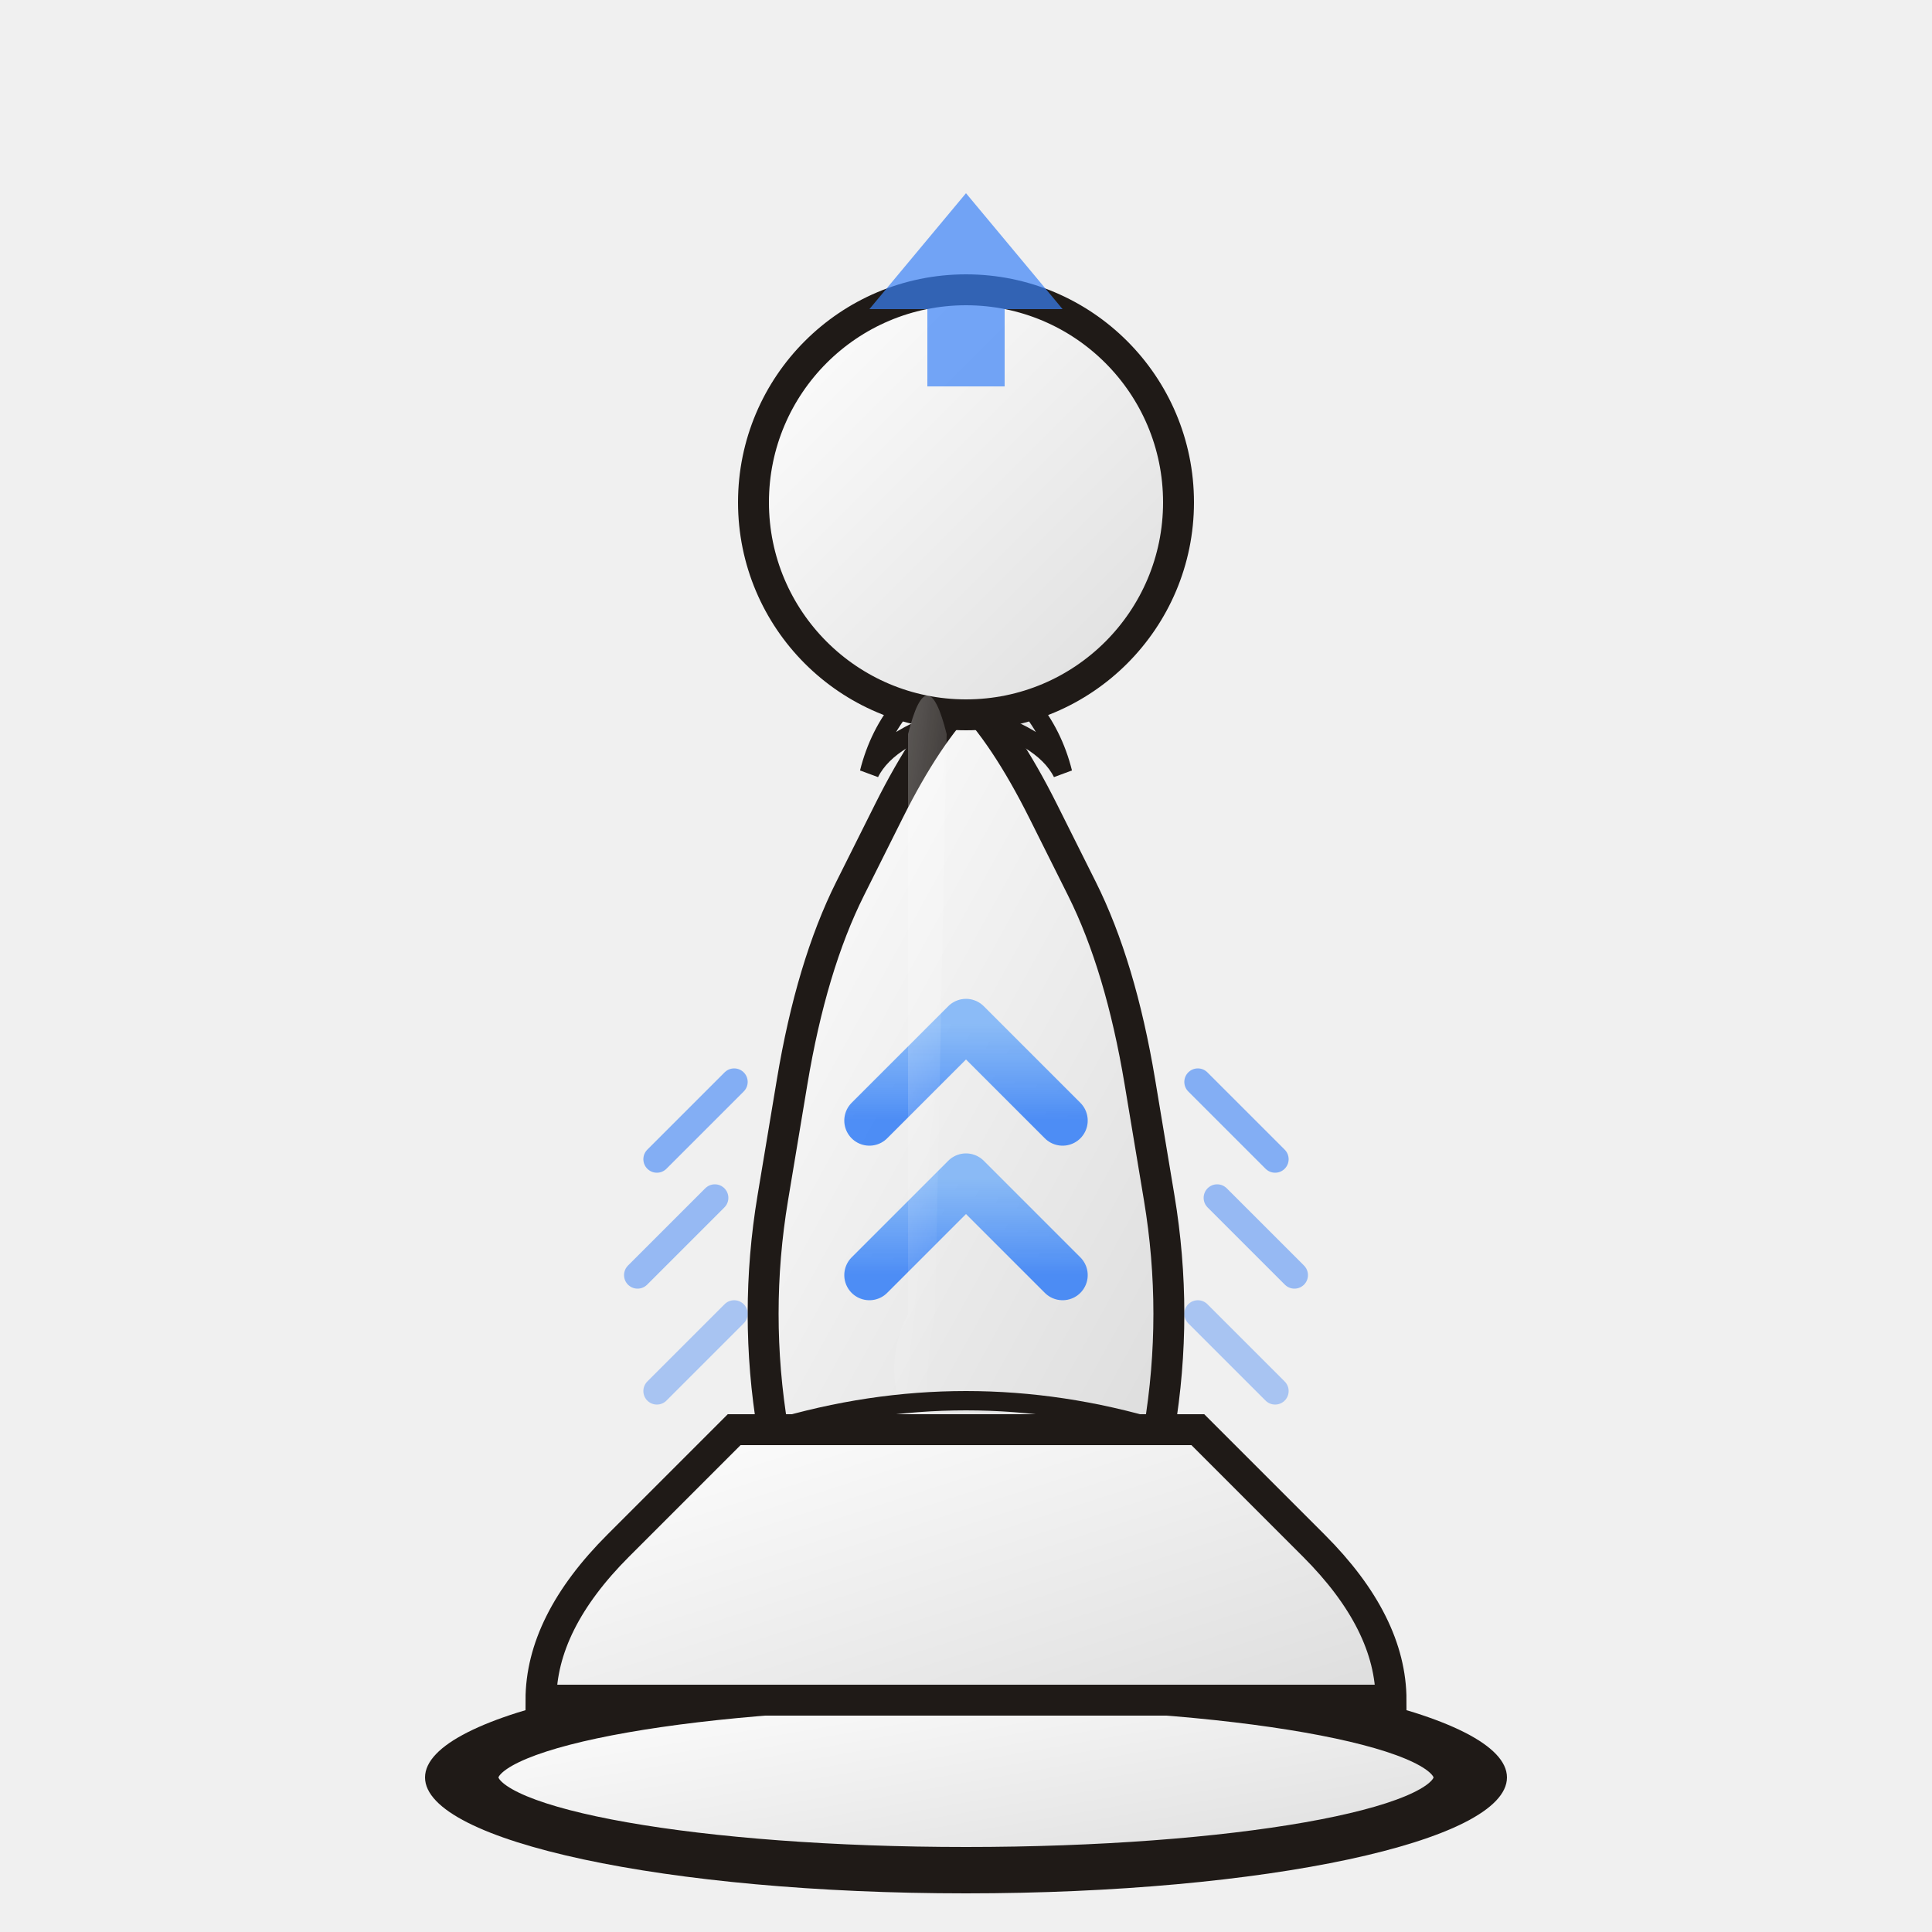
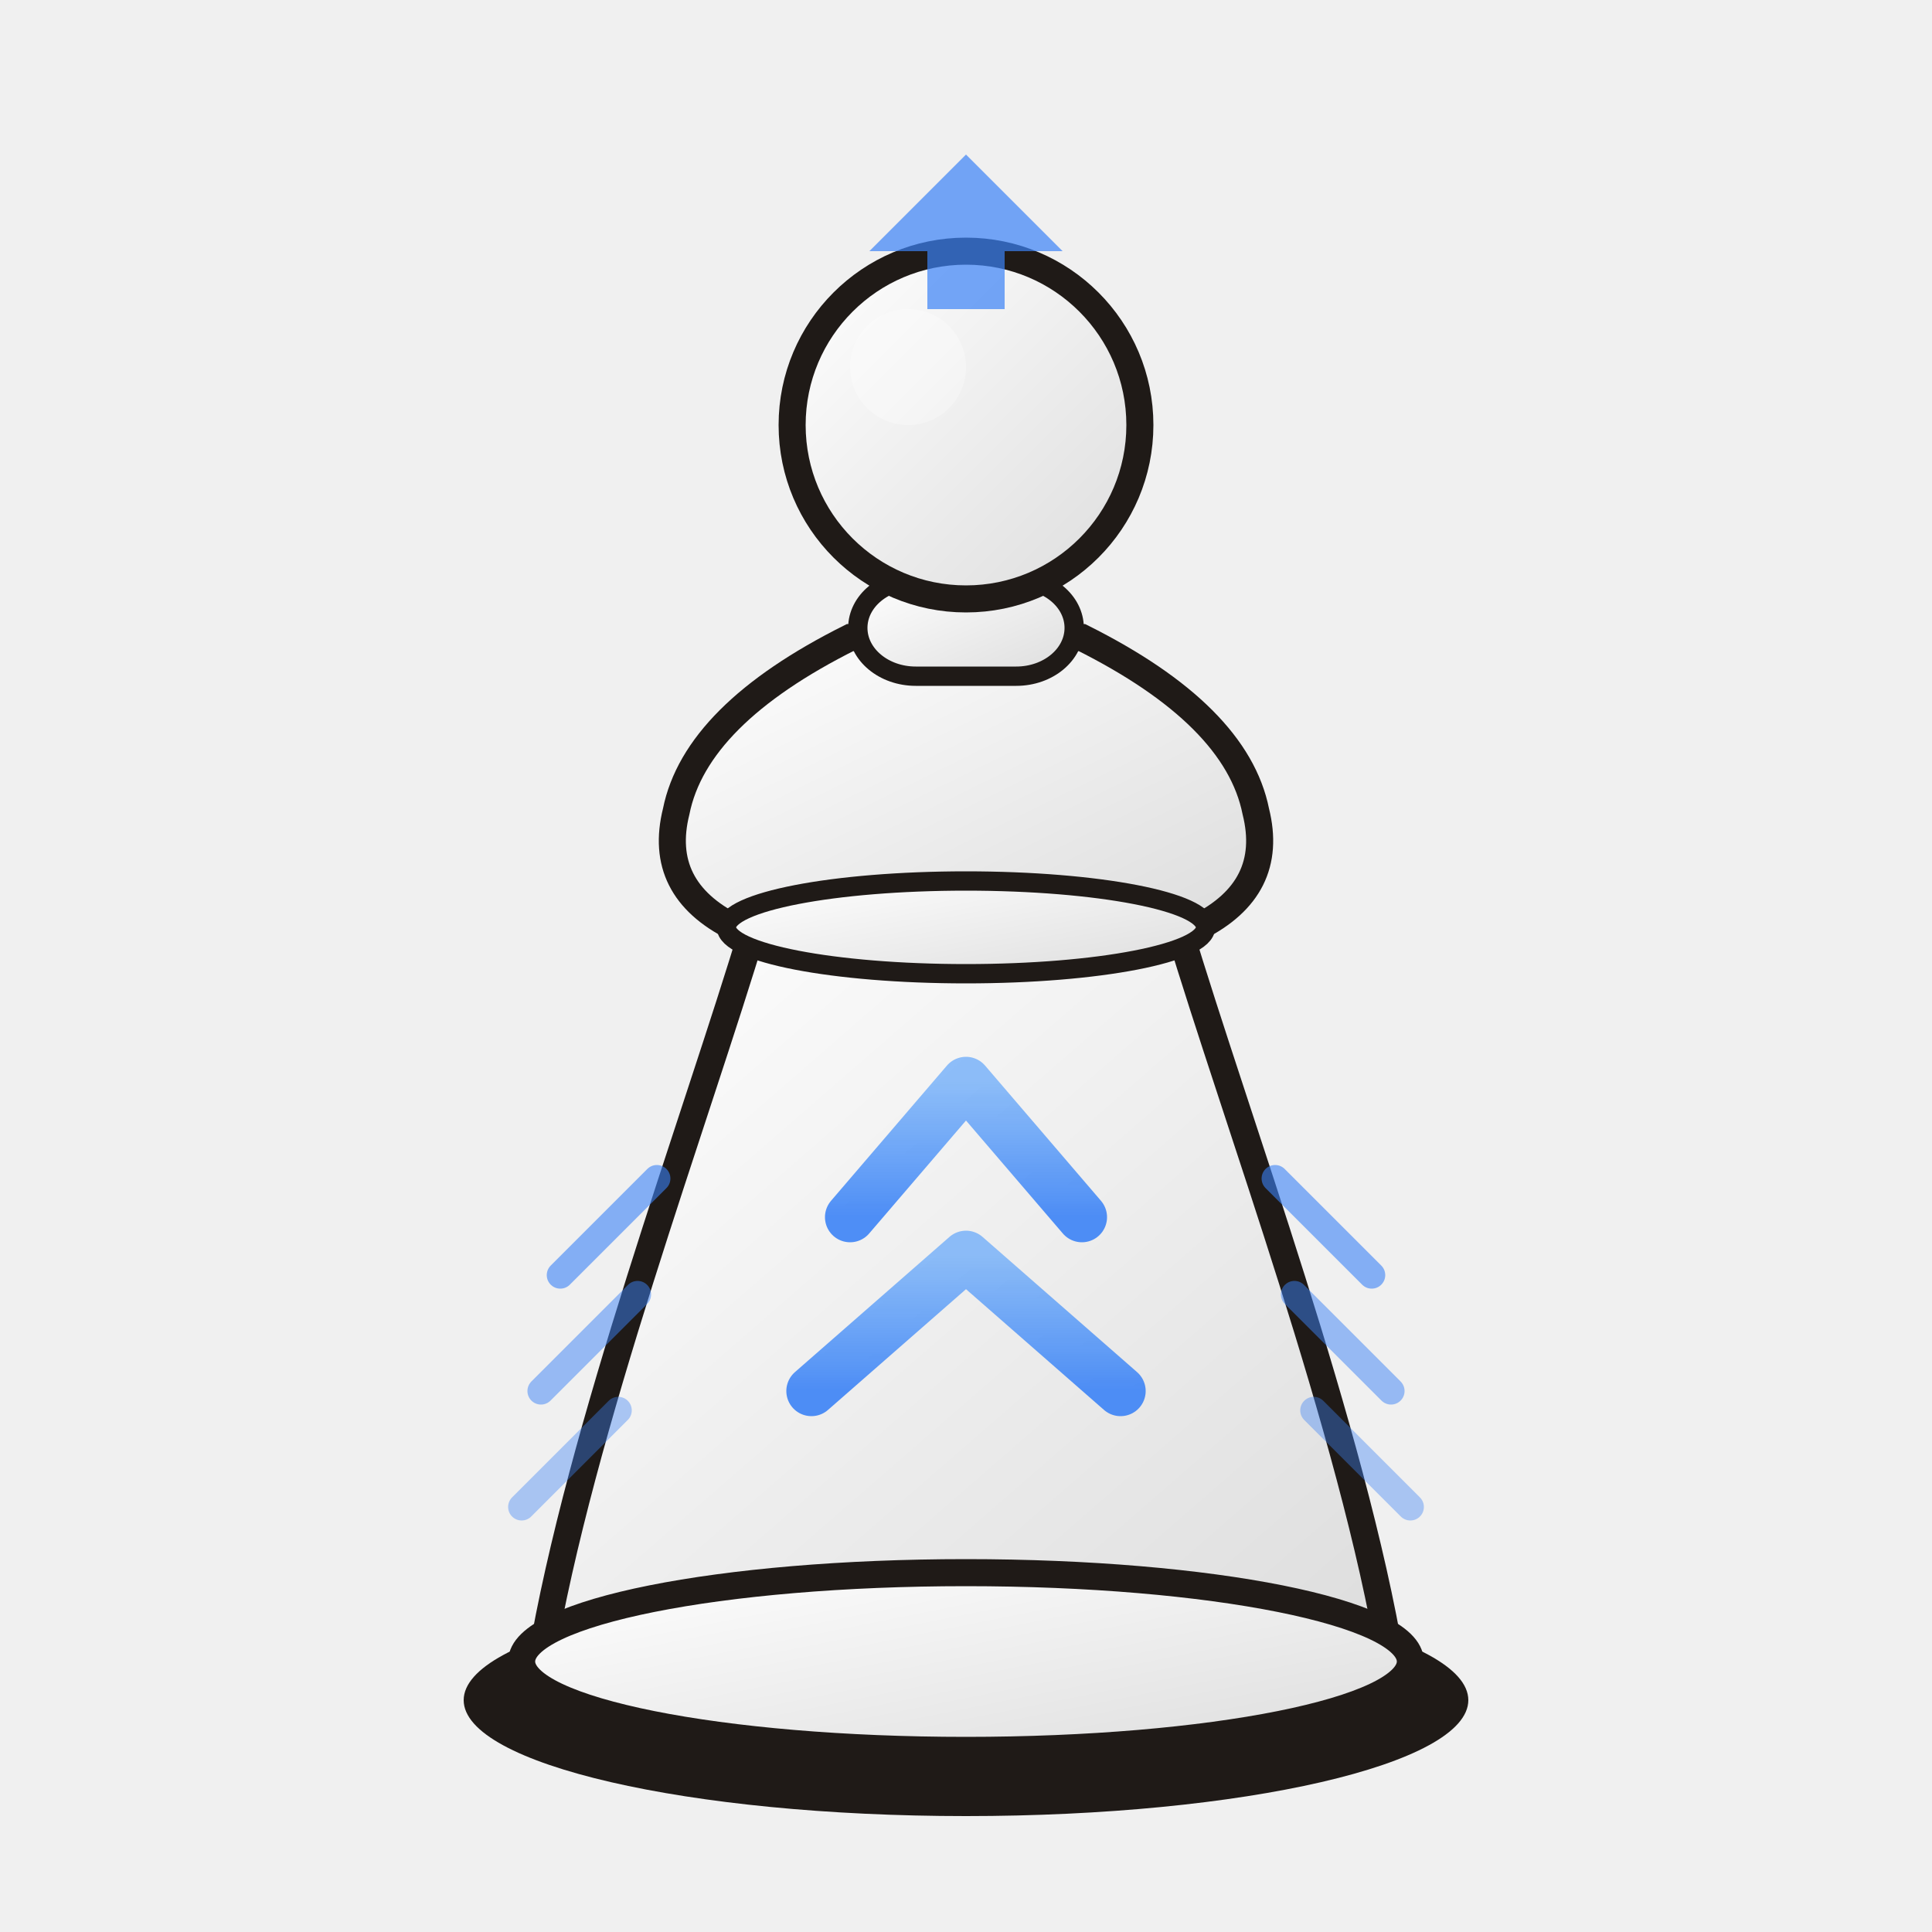
<svg xmlns="http://www.w3.org/2000/svg" viewBox="0 0 50 50" width="177.17" height="177.17">
  <defs>
-     <linearGradient id="wPC-body" x1="0" y1="0" x2="1" y2="1">
+     <linearGradient id="wPC-b" x1="0" y1="0" x2="1" y2="1">
      <stop offset="0" stop-color="#fff" />
      <stop offset="1" stop-color="#ddd" />
    </linearGradient>
-     <linearGradient id="wPC-shine" x1="0.2" y1="0" x2="0.8" y2="1">
-       <stop offset="0" stop-color="#fff" stop-opacity="0.8" />
-       <stop offset="1" stop-color="#fff" stop-opacity="0" />
-     </linearGradient>
-     <linearGradient id="wPC-chevron" x1="0.5" y1="1" x2="0.5" y2="0">
+     <linearGradient id="wPC-c" x1="0.5" y1="1" x2="0.5" y2="0">
      <stop offset="0" stop-color="#3b82f6" stop-opacity="0.9" />
      <stop offset="1" stop-color="#60a5fa" stop-opacity="0.7" />
    </linearGradient>
  </defs>
-   <ellipse cx="25" cy="46" rx="14" ry="3" fill="#1f1a17" />
-   <ellipse cx="25" cy="46" rx="12.5" ry="2.2" fill="url(#wPC-body)" stroke="#1f1a17" stroke-width="0.8" />
-   <path d="M14 44 Q14 42 16 40 L18 38 Q18.5 37.5 19 37 L31 37 Q31.5 37.5 32 38 L34 40 Q36 42 36 44 Z" fill="url(#wPC-body)" stroke="#1f1a17" stroke-width="0.8" />
-   <path d="M20 37 Q19.5 34 20 31 L20.5 28 Q21 25 22 23 L23 21 Q24 19 25 18 Q26 19 27 21 L28 23 Q29 25 29.5 28 L30 31 Q30.5 34 30 37 Z" fill="url(#wPC-body)" stroke="#1f1a17" stroke-width="0.8" stroke-linejoin="round" />
-   <path d="M22.5 20 Q23 18 25 17 Q27 18 27.5 20 Q27 19 25 18.5 Q23 19 22.5 20 Z" fill="url(#wPC-body)" stroke="#1f1a17" stroke-width="0.5" />
-   <circle cx="25" cy="13" r="5.5" fill="url(#wPC-body)" stroke="#1f1a17" stroke-width="0.8" />
-   <path d="M22.5 33 L25 30.5 L27.5 33" fill="none" stroke="url(#wPC-chevron)" stroke-width="1.3" stroke-linecap="round" stroke-linejoin="round" />
-   <path d="M22.5 29 L25 26.5 L27.5 29" fill="none" stroke="url(#wPC-chevron)" stroke-width="1.3" stroke-linecap="round" stroke-linejoin="round" />
-   <line x1="17" y1="30" x2="19" y2="28" stroke="#3b82f6" stroke-width="0.7" stroke-linecap="round" opacity="0.6" />
-   <line x1="16.5" y1="33" x2="18.5" y2="31" stroke="#3b82f6" stroke-width="0.7" stroke-linecap="round" opacity="0.5" />
-   <line x1="17" y1="36" x2="19" y2="34" stroke="#3b82f6" stroke-width="0.7" stroke-linecap="round" opacity="0.4" />
-   <line x1="33" y1="30" x2="31" y2="28" stroke="#3b82f6" stroke-width="0.7" stroke-linecap="round" opacity="0.6" />
-   <line x1="33.5" y1="33" x2="31.5" y2="31" stroke="#3b82f6" stroke-width="0.7" stroke-linecap="round" opacity="0.5" />
-   <line x1="33" y1="36" x2="31" y2="34" stroke="#3b82f6" stroke-width="0.7" stroke-linecap="round" opacity="0.4" />
-   <path d="M25 5 L27.5 8 L26 8 L26 10 L24 10 L24 8 L22.5 8 Z" fill="#3b82f6" opacity="0.7" />
-   <path d="M20 37 Q25 35.5 30 37" fill="none" stroke="#1f1a17" stroke-width="0.5" />
-   <path d="M23.5 19 Q24 17 24.5 19 L24.2 34 Q24 35 24 36 L23.2 36 Q23 35 23.5 34 Z" fill="url(#wPC-shine)" opacity="0.35" />
+   <ellipse cx="25" cy="44" rx="13" ry="3" fill="#1f1a17" />
+   <path d="M19.5 24 C18 29 15 37 14 43 L36 43 C35 37 32 29 30.5 24 Z" fill="url(#wPC-b)" stroke="#1f1a17" stroke-width="0.7" />
+   <ellipse cx="25" cy="43" rx="11.5" ry="2.3" fill="url(#wPC-b)" stroke="#1f1a17" stroke-width="0.7" />
+   <path d="M22 16.5 Q18 18.5 17.5 21 Q17 23 19 24 L31 24 Q33 23 32.5 21 Q32 18.5 28 16.5 Z" fill="url(#wPC-b)" stroke="#1f1a17" stroke-width="0.7" />
+   <ellipse cx="25" cy="24" rx="6.2" ry="1.2" fill="url(#wPC-b)" stroke="#1f1a17" stroke-width="0.5" />
+   <rect x="22.2" y="15" width="5.6" height="2.5" rx="1.5" fill="url(#wPC-b)" stroke="#1f1a17" stroke-width="0.5" />
+   <circle cx="25" cy="11" r="4.5" fill="url(#wPC-b)" stroke="#1f1a17" stroke-width="0.7" />
+   <circle cx="23.5" cy="9.5" r="1.5" fill="#fff" opacity="0.3" />
+   <path d="M21 36 L25 32.5 L29 36" fill="none" stroke="url(#wPC-c)" stroke-width="1.3" stroke-linecap="round" stroke-linejoin="round" />
+   <path d="M22 31.5 L25 28 L28 31.5" fill="none" stroke="url(#wPC-c)" stroke-width="1.3" stroke-linecap="round" stroke-linejoin="round" />
+   <line x1="14.5" y1="33" x2="17" y2="30.5" stroke="#3b82f6" stroke-width="0.7" stroke-linecap="round" opacity="0.6" />
+   <line x1="14" y1="36" x2="16.5" y2="33.5" stroke="#3b82f6" stroke-width="0.7" stroke-linecap="round" opacity="0.5" />
+   <line x1="13.5" y1="39" x2="16" y2="36.5" stroke="#3b82f6" stroke-width="0.7" stroke-linecap="round" opacity="0.4" />
+   <line x1="35.5" y1="33" x2="33" y2="30.5" stroke="#3b82f6" stroke-width="0.7" stroke-linecap="round" opacity="0.6" />
+   <line x1="36" y1="36" x2="33.5" y2="33.5" stroke="#3b82f6" stroke-width="0.7" stroke-linecap="round" opacity="0.5" />
+   <line x1="36.5" y1="39" x2="34" y2="36.5" stroke="#3b82f6" stroke-width="0.7" stroke-linecap="round" opacity="0.4" />
+   <path d="M25 4 L27.5 6.5 L26 6.5 L26 8 L24 8 L24 6.5 L22.5 6.5 Z" fill="#3b82f6" opacity="0.7" />
</svg>
